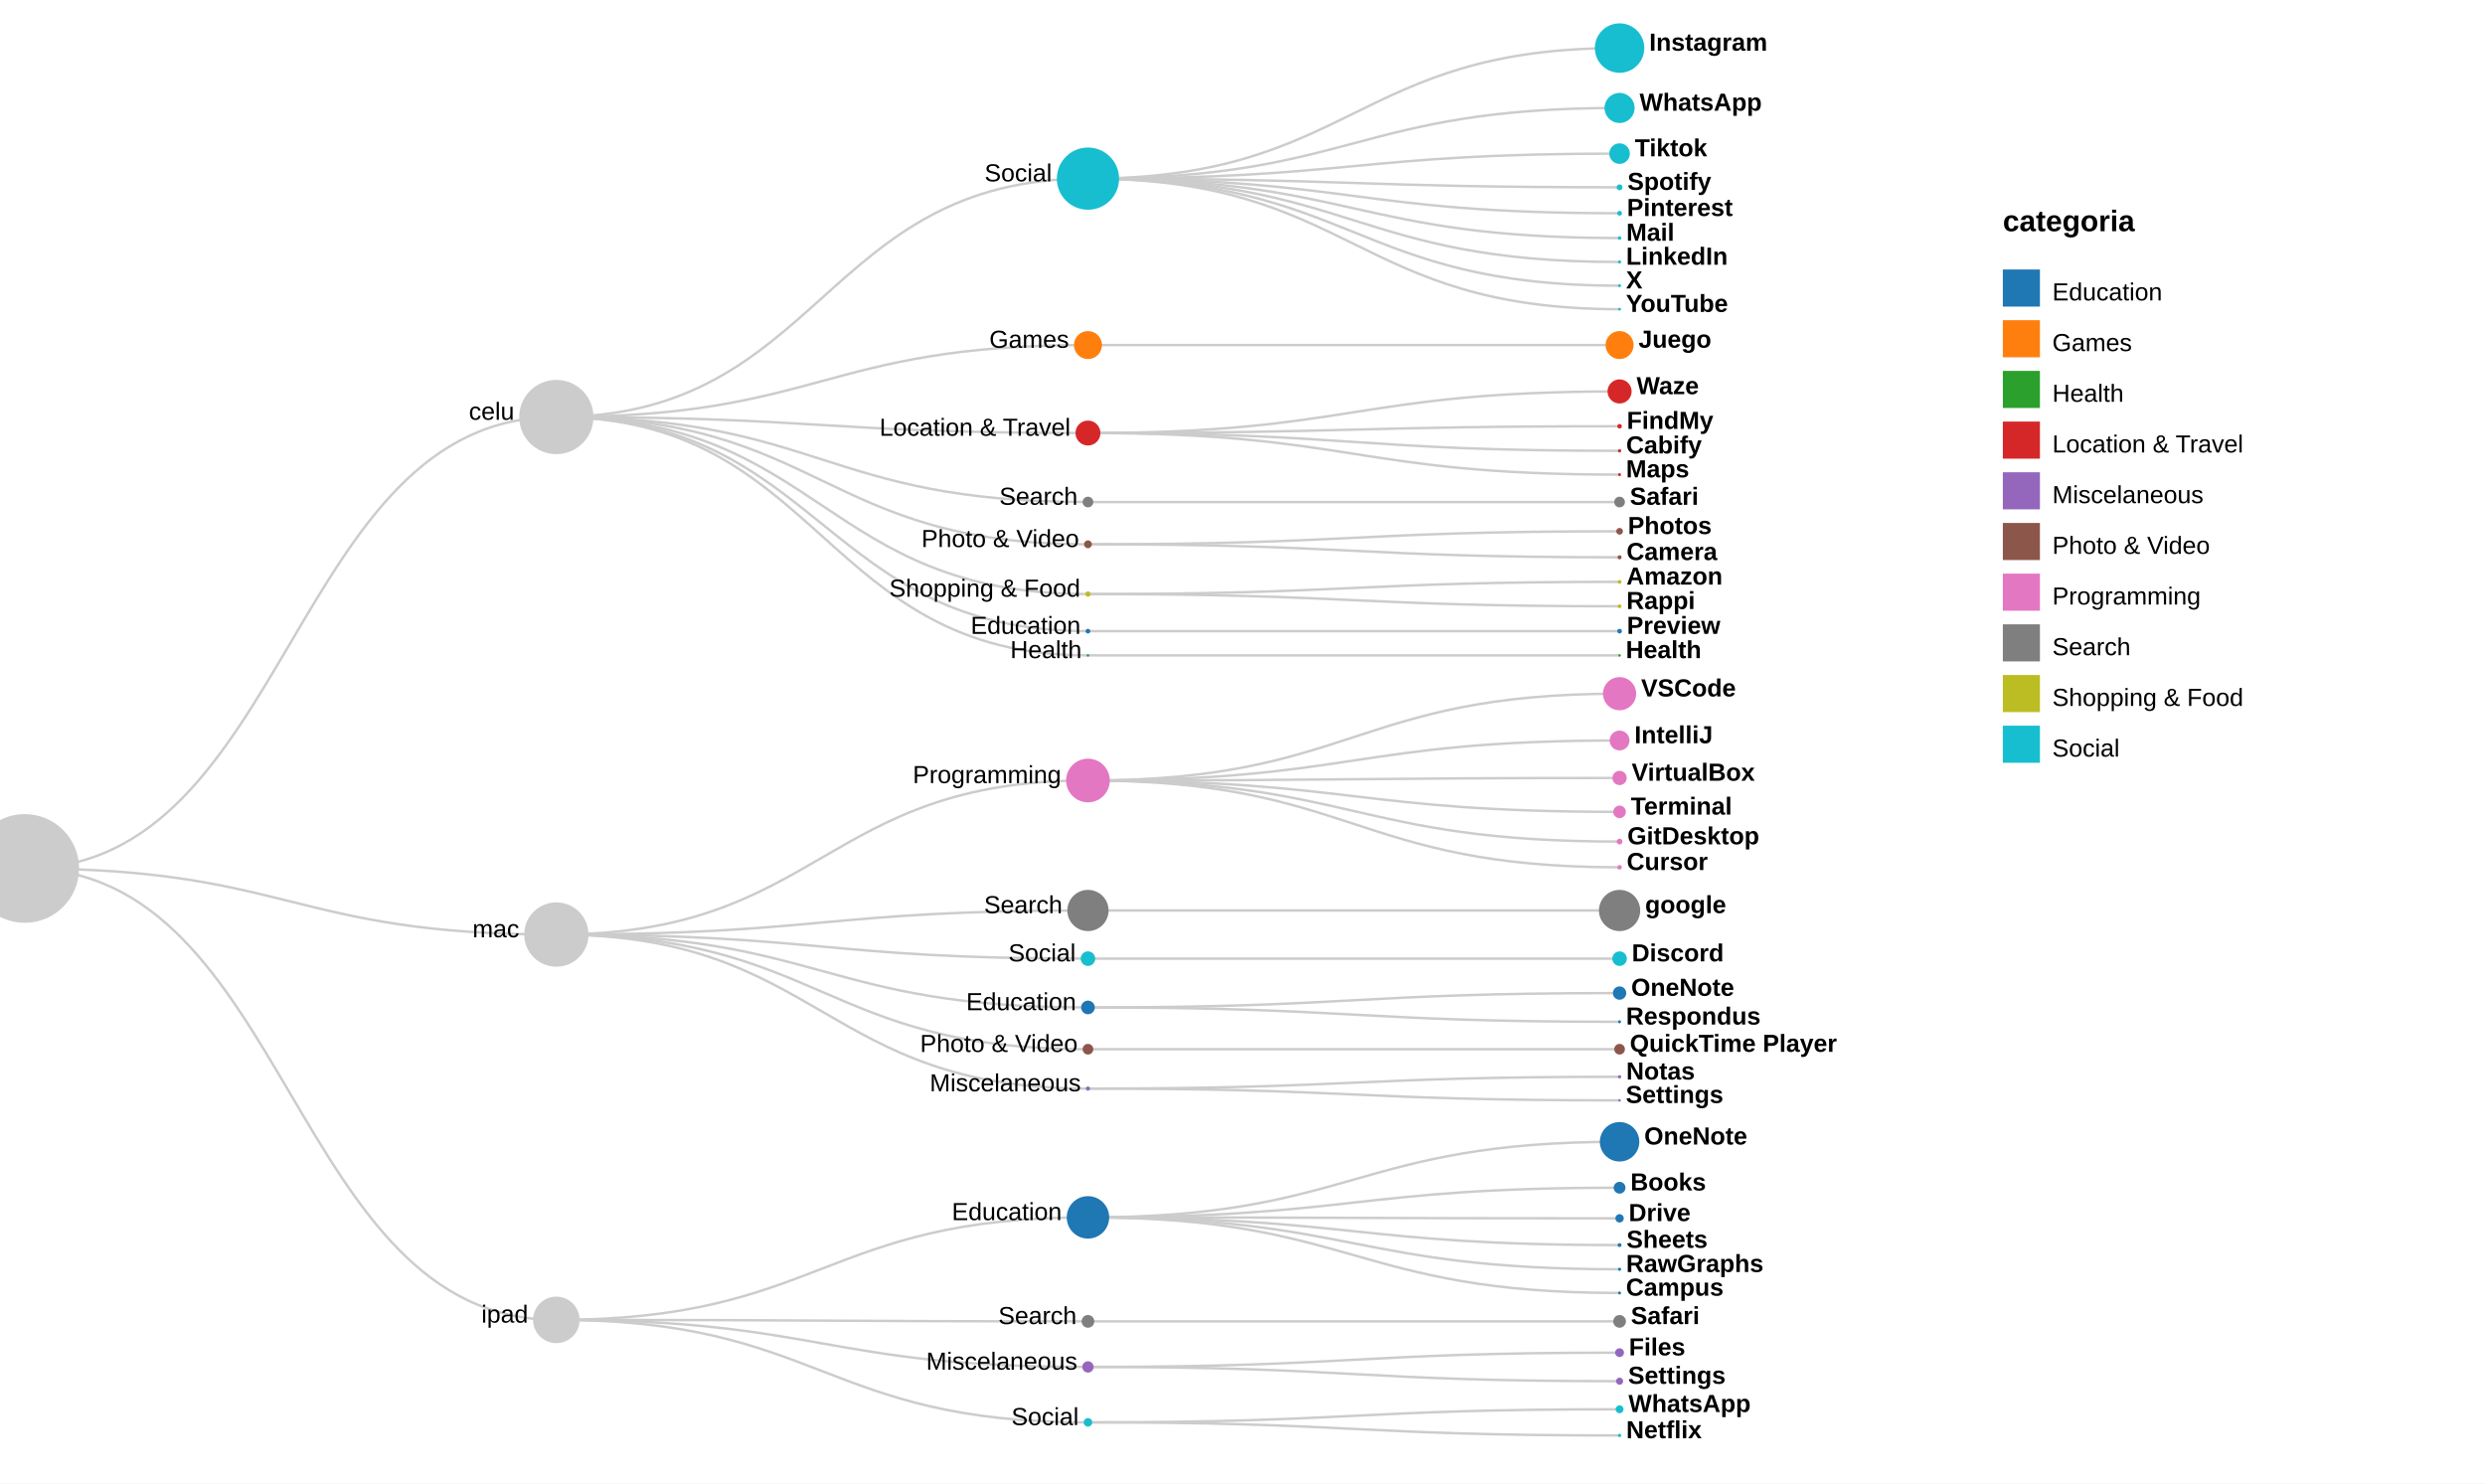
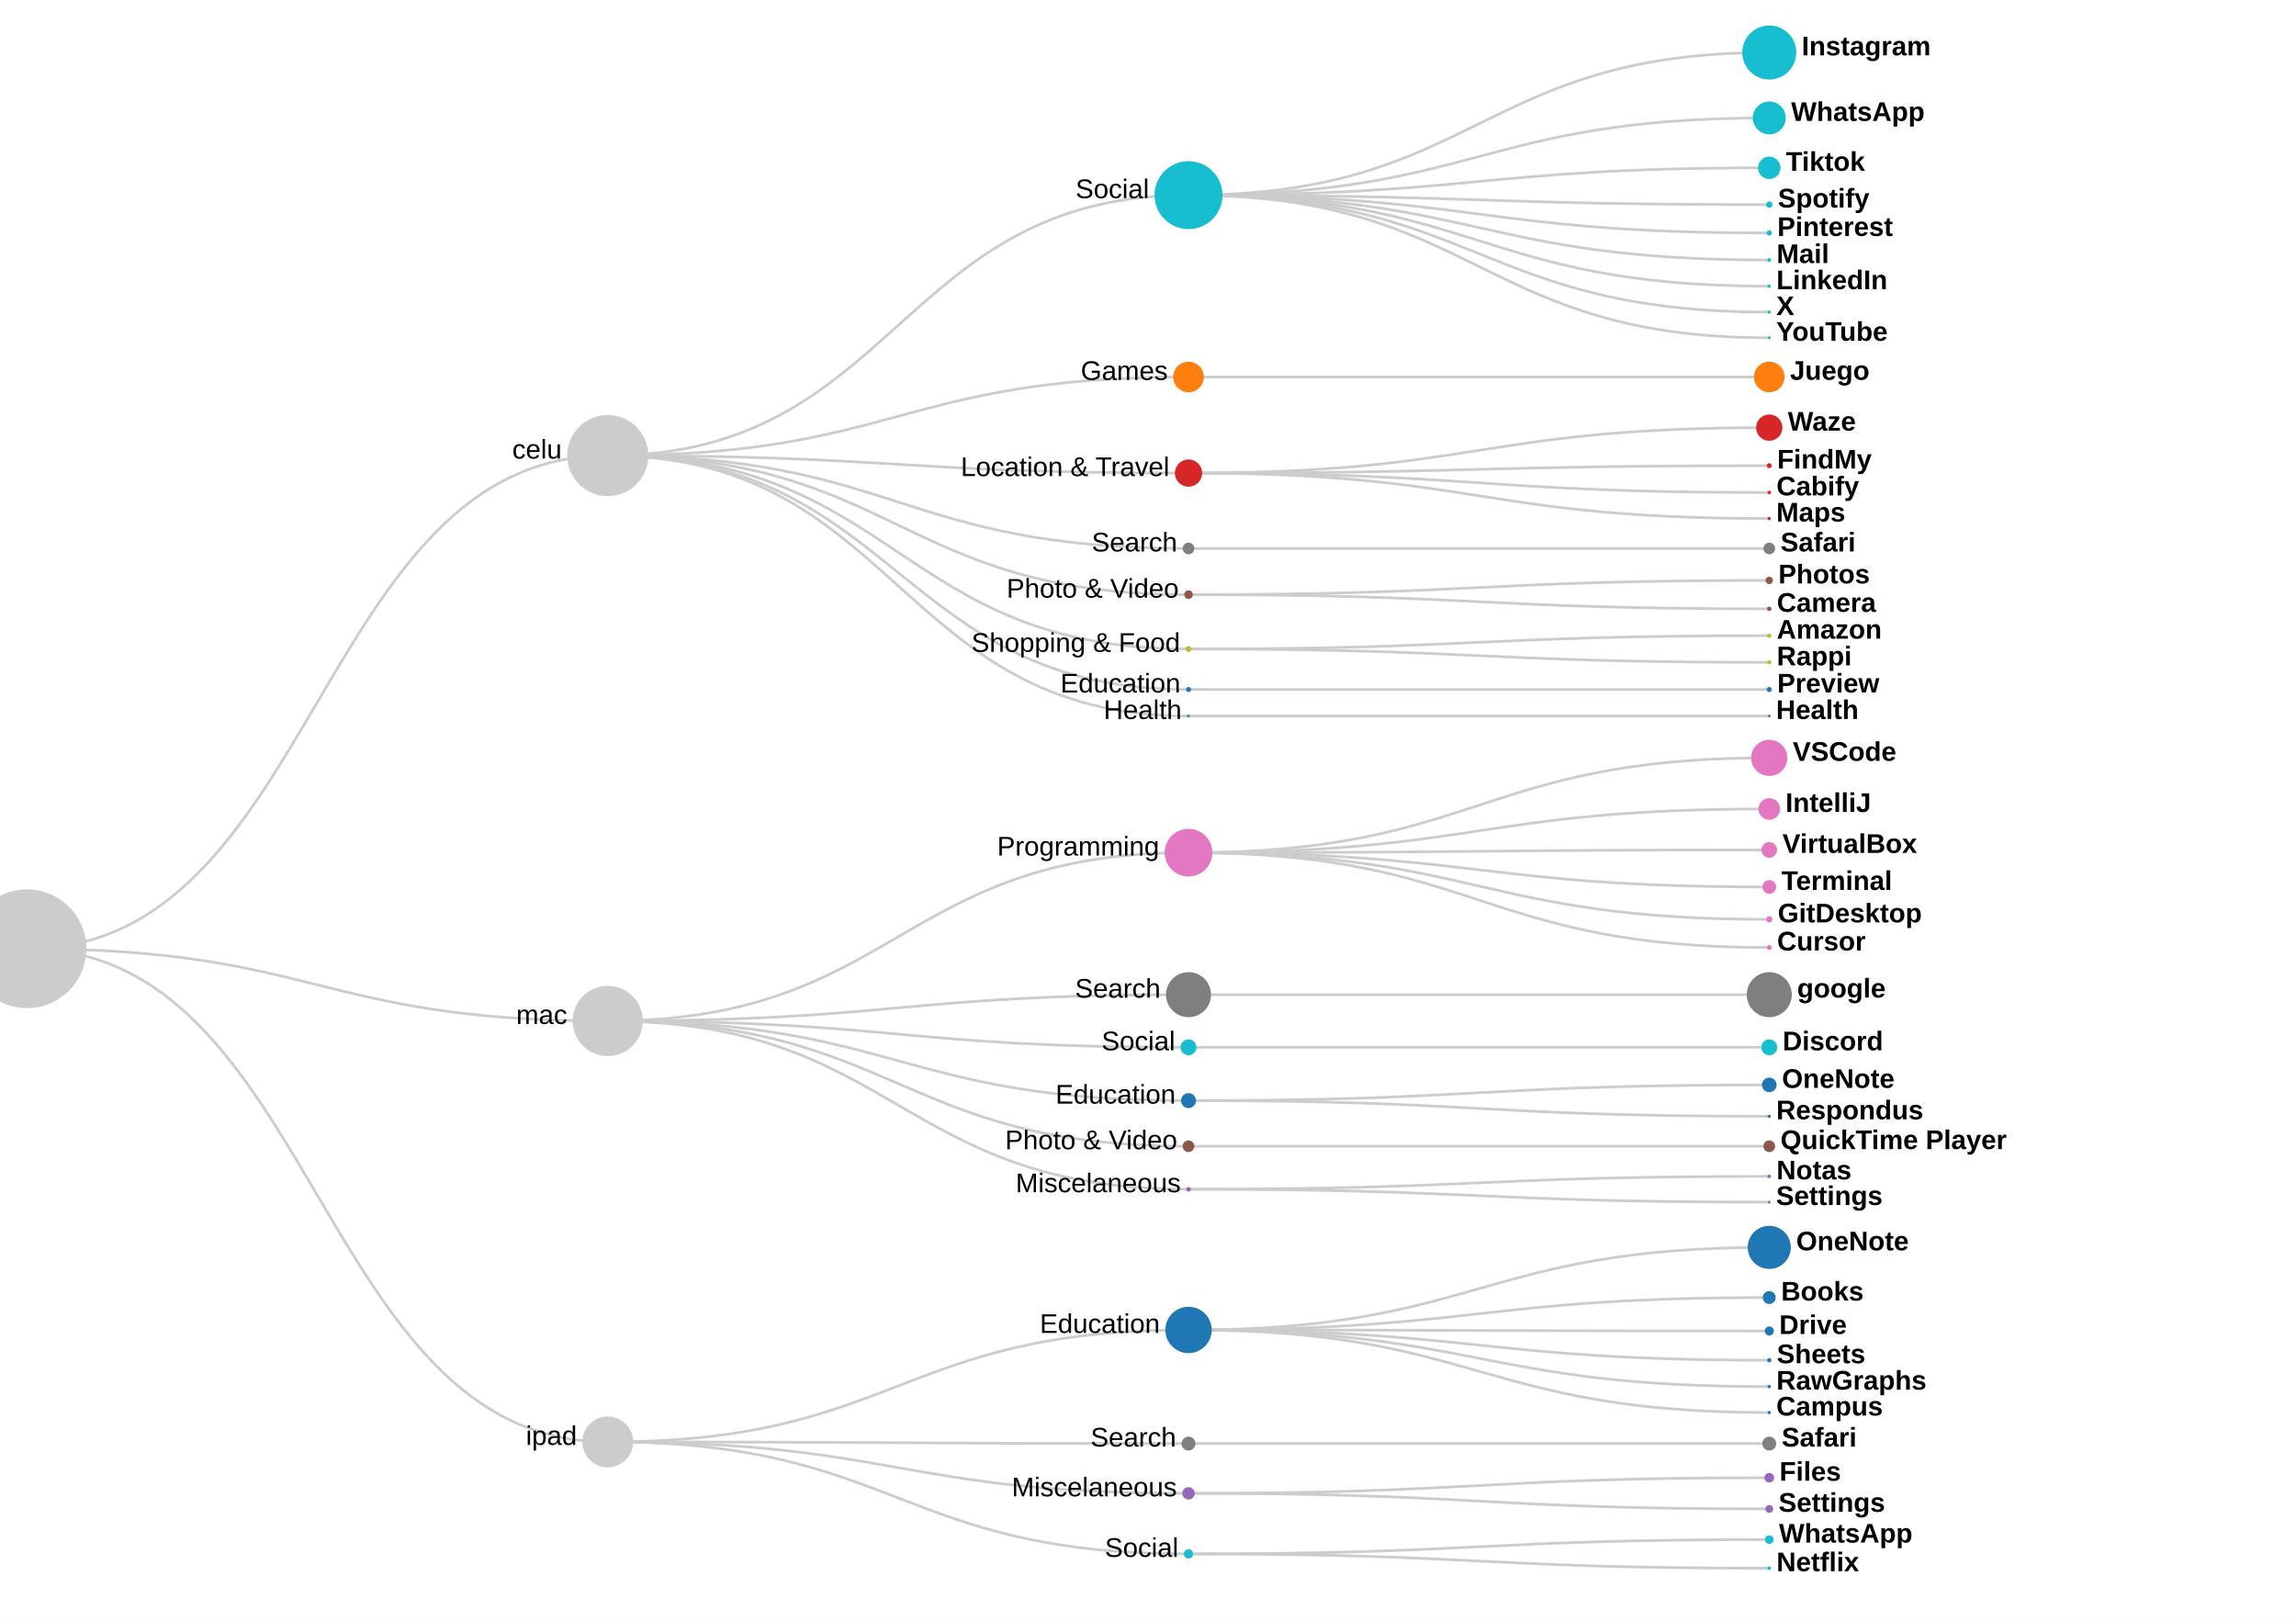
- <svg xmlns="http://www.w3.org/2000/svg" width="1005" height="600">
+ <svg xmlns="http://www.w3.org/2000/svg" width="850" height="600">
  <rect width="1005" height="600" x="0" y="0" fill="#FFFFFF" id="background" />
  <g transform="translate(10,10)" id="viz">
    <g id="links">
      <path d="M0,341.233C107.5,341.233,107.5,158.66,215,158.66" fill="none" stroke="#ccc" />
      <path d="M0,341.233C107.5,341.233,107.5,367.964,215,367.964" fill="none" stroke="#ccc" />
      <path d="M0,341.233C107.5,341.233,107.5,523.806,215,523.806" fill="none" stroke="#ccc" />
      <path d="M215,158.66C322.5,158.66,322.5,62.246,430,62.246" fill="none" stroke="#ccc" />
      <path d="M215,158.66C322.5,158.66,322.5,129.555,430,129.555" fill="none" stroke="#ccc" />
      <path d="M215,158.66C322.5,158.66,322.5,165.133,430,165.133" fill="none" stroke="#ccc" />
      <path d="M215,158.66C322.5,158.66,322.5,193.041,430,193.041" fill="none" stroke="#ccc" />
      <path d="M215,158.66C322.5,158.66,322.5,210.135,430,210.135" fill="none" stroke="#ccc" />
      <path d="M215,158.66C322.5,158.66,322.5,230.264,430,230.264" fill="none" stroke="#ccc" />
      <path d="M215,158.66C322.5,158.66,322.5,245.259,430,245.259" fill="none" stroke="#ccc" />
      <path d="M215,158.66C322.5,158.66,322.5,255.074,430,255.074" fill="none" stroke="#ccc" />
      <path d="M215,367.964C322.5,367.964,322.5,305.662,430,305.662" fill="none" stroke="#ccc" />
      <path d="M215,367.964C322.5,367.964,322.5,358.235,430,358.235" fill="none" stroke="#ccc" />
      <path d="M215,367.964C322.5,367.964,322.5,377.714,430,377.714" fill="none" stroke="#ccc" />
      <path d="M215,367.964C322.5,367.964,322.5,397.447,430,397.447" fill="none" stroke="#ccc" />
      <path d="M215,367.964C322.5,367.964,322.5,414.341,430,414.341" fill="none" stroke="#ccc" />
      <path d="M215,367.964C322.5,367.964,322.5,430.267,430,430.267" fill="none" stroke="#ccc" />
      <path d="M215,523.806C322.5,523.806,322.5,482.351,430,482.351" fill="none" stroke="#ccc" />
      <path d="M215,523.806C322.5,523.806,322.5,524.413,430,524.413" fill="none" stroke="#ccc" />
      <path d="M215,523.806C322.5,523.806,322.5,542.837,430,542.837" fill="none" stroke="#ccc" />
      <path d="M215,523.806C322.5,523.806,322.5,565.261,430,565.261" fill="none" stroke="#ccc" />
      <path d="M430,62.246C537.5,62.246,537.5,9.441,645,9.441" fill="none" stroke="#ccc" />
      <path d="M430,62.246C537.5,62.246,537.5,33.66,645,33.66" fill="none" stroke="#ccc" />
      <path d="M430,62.246C537.5,62.246,537.5,52.123,645,52.123" fill="none" stroke="#ccc" />
      <path d="M430,62.246C537.5,62.246,537.5,65.754,645,65.754" fill="none" stroke="#ccc" />
      <path d="M430,62.246C537.5,62.246,537.5,76.247,645,76.247" fill="none" stroke="#ccc" />
      <path d="M430,62.246C537.5,62.246,537.5,86.266,645,86.266" fill="none" stroke="#ccc" />
      <path d="M430,62.246C537.5,62.246,537.5,95.954,645,95.954" fill="none" stroke="#ccc" />
      <path d="M430,62.246C537.5,62.246,537.5,105.54,645,105.54" fill="none" stroke="#ccc" />
      <path d="M430,62.246C537.5,62.246,537.5,115.051,645,115.051" fill="none" stroke="#ccc" />
      <path d="M430,129.555C537.5,129.555,537.5,129.555,645,129.555" fill="none" stroke="#ccc" />
      <path d="M430,165.133C537.5,165.133,537.5,148.311,645,148.311" fill="none" stroke="#ccc" />
      <path d="M430,165.133C537.5,165.133,537.5,162.395,645,162.395" fill="none" stroke="#ccc" />
      <path d="M430,165.133C537.5,165.133,537.5,172.336,645,172.336" fill="none" stroke="#ccc" />
      <path d="M430,165.133C537.5,165.133,537.5,181.955,645,181.955" fill="none" stroke="#ccc" />
      <path d="M430,193.041C537.5,193.041,537.5,193.041,645,193.041" fill="none" stroke="#ccc" />
      <path d="M430,210.135C537.5,210.135,537.5,204.876,645,204.876" fill="none" stroke="#ccc" />
      <path d="M430,210.135C537.5,210.135,537.5,215.395,645,215.395" fill="none" stroke="#ccc" />
      <path d="M430,230.264C537.5,230.264,537.5,225.326,645,225.326" fill="none" stroke="#ccc" />
      <path d="M430,230.264C537.5,230.264,537.5,235.202,645,235.202" fill="none" stroke="#ccc" />
      <path d="M430,245.259C537.5,245.259,537.5,245.259,645,245.259" fill="none" stroke="#ccc" />
      <path d="M430,255.074C537.5,255.074,537.5,255.074,645,255.074" fill="none" stroke="#ccc" />
      <path d="M430,305.662C537.5,305.662,537.5,270.558,645,270.558" fill="none" stroke="#ccc" />
      <path d="M430,305.662C537.5,305.662,537.5,289.482,645,289.482" fill="none" stroke="#ccc" />
      <path d="M430,305.662C537.5,305.662,537.5,304.643,645,304.643" fill="none" stroke="#ccc" />
      <path d="M430,305.662C537.5,305.662,537.5,318.351,645,318.351" fill="none" stroke="#ccc" />
      <path d="M430,305.662C537.5,305.662,537.5,330.363,645,330.363" fill="none" stroke="#ccc" />
      <path d="M430,305.662C537.5,305.662,537.5,340.765,645,340.765" fill="none" stroke="#ccc" />
      <path d="M430,358.235C537.5,358.235,537.5,358.235,645,358.235" fill="none" stroke="#ccc" />
      <path d="M430,377.714C537.5,377.714,537.5,377.714,645,377.714" fill="none" stroke="#ccc" />
      <path d="M430,397.447C537.5,397.447,537.5,391.638,645,391.638" fill="none" stroke="#ccc" />
      <path d="M430,397.447C537.5,397.447,537.5,403.256,645,403.256" fill="none" stroke="#ccc" />
      <path d="M430,414.341C537.5,414.341,537.5,414.341,645,414.341" fill="none" stroke="#ccc" />
      <path d="M430,430.267C537.5,430.267,537.5,425.497,645,425.497" fill="none" stroke="#ccc" />
      <path d="M430,430.267C537.5,430.267,537.5,435.037,645,435.037" fill="none" stroke="#ccc" />
      <path d="M430,482.351C537.5,482.351,537.5,451.78,645,451.78" fill="none" stroke="#ccc" />
      <path d="M430,482.351C537.5,482.351,537.5,470.364,645,470.364" fill="none" stroke="#ccc" />
      <path d="M430,482.351C537.5,482.351,537.5,482.747,645,482.747" fill="none" stroke="#ccc" />
      <path d="M430,482.351C537.5,482.351,537.5,493.56,645,493.56" fill="none" stroke="#ccc" />
      <path d="M430,482.351C537.5,482.351,537.5,503.337,645,503.337" fill="none" stroke="#ccc" />
      <path d="M430,482.351C537.5,482.351,537.5,512.922,645,512.922" fill="none" stroke="#ccc" />
      <path d="M430,524.413C537.5,524.413,537.5,524.413,645,524.413" fill="none" stroke="#ccc" />
      <path d="M430,542.837C537.5,542.837,537.5,537.066,645,537.066" fill="none" stroke="#ccc" />
      <path d="M430,542.837C537.5,542.837,537.5,548.607,645,548.607" fill="none" stroke="#ccc" />
      <path d="M430,565.261C537.5,565.261,537.5,559.963,645,559.963" fill="none" stroke="#ccc" />
      <path d="M430,565.261C537.5,565.261,537.5,570.559,645,570.559" fill="none" stroke="#ccc" />
    </g>
    <g id="nodes">
      <g transform="translate(0,341.233)">
        <circle fill="#ccc" r="21.982" />
        <text text-anchor="end" dominant-baseline="text-before-edge" transform="translate(0,0)">
          <tspan x="-23.982" y="0" dy="0" style="font-family: Arial, sans-serif; font-size: 10px; fill: black; font-weight: normal;" />
        </text>
      </g>
      <g id="celu" transform="translate(215,158.6601)">
        <circle fill="#ccc" r="15.015" />
        <text text-anchor="end" dominant-baseline="text-before-edge" transform="translate(0,-5.5)">
          <tspan x="-17.015" y="0" dy="0" style="font-family: Arial, sans-serif; font-size: 10px; fill: black; font-weight: normal;">celu</tspan>
        </text>
      </g>
      <g id="mac" transform="translate(215,367.9642)">
        <circle fill="#ccc" r="13.007" />
        <text text-anchor="end" dominant-baseline="text-before-edge" transform="translate(0,-5.5)">
          <tspan x="-15.007" y="0" dy="0" style="font-family: Arial, sans-serif; font-size: 10px; fill: black; font-weight: normal;">mac</tspan>
        </text>
      </g>
      <g id="ipad" transform="translate(215,523.806)">
        <circle fill="#ccc" r="9.409" />
        <text text-anchor="end" dominant-baseline="text-before-edge" transform="translate(0,-5.5)">
          <tspan x="-11.409" y="0" dy="0" style="font-family: Arial, sans-serif; font-size: 10px; fill: black; font-weight: normal;">ipad</tspan>
        </text>
      </g>
      <g id="Social" transform="translate(430,62.24606)">
        <circle fill="#17becf" r="12.582" />
        <text text-anchor="end" dominant-baseline="text-before-edge" transform="translate(0,-5.5)">
          <tspan x="-14.582" y="0" dy="0" style="font-family: Arial, sans-serif; font-size: 10px; fill: black; font-weight: normal;">Social</tspan>
        </text>
      </g>
      <g id="Games" transform="translate(430,129.5551)">
        <circle fill="#ff7f0e" r="5.668" />
        <text text-anchor="end" dominant-baseline="text-before-edge" transform="translate(0,-5.5)">
          <tspan x="-7.668" y="0" dy="0" style="font-family: Arial, sans-serif; font-size: 10px; fill: black; font-weight: normal;">Games</tspan>
        </text>
      </g>
      <g id="Location &amp; Travel" transform="translate(430,165.1332)">
        <circle fill="#d62728" r="5.046" />
        <text text-anchor="end" dominant-baseline="text-before-edge" transform="translate(0,-5.5)">
          <tspan x="-7.046" y="0" dy="0" style="font-family: Arial, sans-serif; font-size: 10px; fill: black; font-weight: normal;">Location &amp; Travel</tspan>
        </text>
      </g>
      <g id="Search" transform="translate(430,193.0407)">
        <circle fill="#7f7f7f" r="2.16" />
        <text text-anchor="end" dominant-baseline="text-before-edge" transform="translate(0,-5.5)">
          <tspan x="-4.16" y="0" dy="0" style="font-family: Arial, sans-serif; font-size: 10px; fill: black; font-weight: normal;">Search</tspan>
        </text>
      </g>
      <g id="Photo &amp; Video" transform="translate(430,210.1352)">
        <circle fill="#8c564b" r="1.593" />
        <text text-anchor="end" dominant-baseline="text-before-edge" transform="translate(0,-5.5)">
          <tspan x="-3.593" y="0" dy="0" style="font-family: Arial, sans-serif; font-size: 10px; fill: black; font-weight: normal;">Photo &amp; Video</tspan>
        </text>
      </g>
      <g id="Shopping &amp; Food" transform="translate(430,230.264)">
        <circle fill="#bcbd22" r="1.085" />
        <text text-anchor="end" dominant-baseline="text-before-edge" transform="translate(0,-5.552246)">
          <tspan x="-3.085" y="0" dy="0" style="font-family: Arial, sans-serif; font-size: 10px; fill: black; font-weight: normal;">Shopping &amp; Food</tspan>
        </text>
      </g>
      <g id="Education" transform="translate(430,245.2592)">
        <circle fill="#1f77b4" r="0.952" />
        <text text-anchor="end" dominant-baseline="text-before-edge" transform="translate(0,-5.5)">
          <tspan x="-2.952" y="0" dy="0" style="font-family: Arial, sans-serif; font-size: 10px; fill: black; font-weight: normal;">Education</tspan>
        </text>
      </g>
      <g id="Health" transform="translate(430,255.0741)">
        <circle fill="#2ca02c" r="0.521" />
        <text text-anchor="end" dominant-baseline="text-before-edge" transform="translate(0,-5.5)">
          <tspan x="-2.521" y="0" dy="0" style="font-family: Arial, sans-serif; font-size: 10px; fill: black; font-weight: normal;">Health</tspan>
        </text>
      </g>
      <g id="Programming" transform="translate(430,305.6617)">
        <circle fill="#e377c2" r="8.831" />
        <text text-anchor="end" dominant-baseline="text-before-edge" transform="translate(0,-5.552246)">
          <tspan x="-10.831" y="0" dy="0" style="font-family: Arial, sans-serif; font-size: 10px; fill: black; font-weight: normal;">Programming</tspan>
        </text>
      </g>
      <g id="Search" transform="translate(430,358.2347)">
        <circle fill="#7f7f7f" r="8.337" />
        <text text-anchor="end" dominant-baseline="text-before-edge" transform="translate(0,-5.5)">
          <tspan x="-10.337" y="0" dy="0" style="font-family: Arial, sans-serif; font-size: 10px; fill: black; font-weight: normal;">Search</tspan>
        </text>
      </g>
      <g id="Social" transform="translate(430,377.7137)">
        <circle fill="#17becf" r="2.942" />
        <text text-anchor="end" dominant-baseline="text-before-edge" transform="translate(0,-5.5)">
          <tspan x="-4.942" y="0" dy="0" style="font-family: Arial, sans-serif; font-size: 10px; fill: black; font-weight: normal;">Social</tspan>
        </text>
      </g>
      <g id="Education" transform="translate(430,397.4469)">
        <circle fill="#1f77b4" r="2.767" />
        <text text-anchor="end" dominant-baseline="text-before-edge" transform="translate(0,-5.5)">
          <tspan x="-4.767" y="0" dy="0" style="font-family: Arial, sans-serif; font-size: 10px; fill: black; font-weight: normal;">Education</tspan>
        </text>
      </g>
      <g id="Photo &amp; Video" transform="translate(430,414.3412)">
        <circle fill="#8c564b" r="2.16" />
        <text text-anchor="end" dominant-baseline="text-before-edge" transform="translate(0,-5.5)">
          <tspan x="-4.16" y="0" dy="0" style="font-family: Arial, sans-serif; font-size: 10px; fill: black; font-weight: normal;">Photo &amp; Video</tspan>
        </text>
      </g>
      <g id="Miscelaneous" transform="translate(430,430.2666)">
        <circle fill="#9467bd" r="0.851" />
        <text text-anchor="end" dominant-baseline="text-before-edge" transform="translate(0,-5.5)">
          <tspan x="-2.851" y="0" dy="0" style="font-family: Arial, sans-serif; font-size: 10px; fill: black; font-weight: normal;">Miscelaneous</tspan>
        </text>
      </g>
      <g id="Education" transform="translate(430,482.3511)">
        <circle fill="#1f77b4" r="8.583" />
        <text text-anchor="end" dominant-baseline="text-before-edge" transform="translate(0,-5.5)">
          <tspan x="-10.583" y="0" dy="0" style="font-family: Arial, sans-serif; font-size: 10px; fill: black; font-weight: normal;">Education</tspan>
        </text>
      </g>
      <g id="Search" transform="translate(430,524.4135)">
        <circle fill="#7f7f7f" r="2.572" />
        <text text-anchor="end" dominant-baseline="text-before-edge" transform="translate(0,-5.5)">
          <tspan x="-4.572" y="0" dy="0" style="font-family: Arial, sans-serif; font-size: 10px; fill: black; font-weight: normal;">Search</tspan>
        </text>
      </g>
      <g id="Miscelaneous" transform="translate(430,542.8369)">
        <circle fill="#9467bd" r="2.293" />
        <text text-anchor="end" dominant-baseline="text-before-edge" transform="translate(0,-5.5)">
          <tspan x="-4.293" y="0" dy="0" style="font-family: Arial, sans-serif; font-size: 10px; fill: black; font-weight: normal;">Miscelaneous</tspan>
        </text>
      </g>
      <g id="Social" transform="translate(430,565.2609)">
        <circle fill="#17becf" r="1.729" />
        <text text-anchor="end" dominant-baseline="text-before-edge" transform="translate(0,-5.5)">
          <tspan x="-3.729" y="0" dy="0" style="font-family: Arial, sans-serif; font-size: 10px; fill: black; font-weight: normal;">Social</tspan>
        </text>
      </g>
      <g id="Instagram" transform="translate(645,9.440993)">
        <circle fill="#17becf" r="10" />
        <text text-anchor="start" dominant-baseline="text-before-edge" transform="translate(0,-5.552246)">
          <tspan x="12" y="0" dy="0" style="font-family: Arial, sans-serif; font-size: 10px; fill: black; font-weight: bold;">Instagram</tspan>
        </text>
      </g>
      <g id="WhatsApp" transform="translate(645,33.65979)">
        <circle fill="#17becf" r="6.088" />
        <text text-anchor="start" dominant-baseline="text-before-edge" transform="translate(0,-5.5)">
          <tspan x="8.088" y="0" dy="0" style="font-family: Arial, sans-serif; font-size: 10px; fill: black; font-weight: bold;">WhatsApp</tspan>
        </text>
      </g>
      <g id="Tiktok" transform="translate(645,52.12314)">
        <circle fill="#17becf" r="4.16" />
        <text text-anchor="start" dominant-baseline="text-before-edge" transform="translate(0,-5.5)">
          <tspan x="6.16" y="0" dy="0" style="font-family: Arial, sans-serif; font-size: 10px; fill: black; font-weight: bold;">Tiktok</tspan>
        </text>
      </g>
      <g id="Spotify" transform="translate(645,65.75433)">
        <circle fill="#17becf" r="1.185" />
        <text text-anchor="start" dominant-baseline="text-before-edge" transform="translate(0,-5.552246)">
          <tspan x="3.185" y="0" dy="0" style="font-family: Arial, sans-serif; font-size: 10px; fill: black; font-weight: bold;">Spotify</tspan>
        </text>
      </g>
      <g id="Pinterest" transform="translate(645,76.24655)">
        <circle fill="#17becf" r="0.975" />
        <text text-anchor="start" dominant-baseline="text-before-edge" transform="translate(0,-5.5)">
          <tspan x="2.975" y="0" dy="0" style="font-family: Arial, sans-serif; font-size: 10px; fill: black; font-weight: bold;">Pinterest</tspan>
        </text>
      </g>
      <g id="Mail" transform="translate(645,86.2665)">
        <circle fill="#17becf" r="0.706" />
        <text text-anchor="start" dominant-baseline="text-before-edge" transform="translate(0,-5.5)">
          <tspan x="2.706" y="0" dy="0" style="font-family: Arial, sans-serif; font-size: 10px; fill: black; font-weight: bold;">Mail</tspan>
        </text>
      </g>
      <g id="LinkedIn" transform="translate(645,95.95443)">
        <circle fill="#17becf" r="0.639" />
        <text text-anchor="start" dominant-baseline="text-before-edge" transform="translate(0,-5.5)">
          <tspan x="2.639" y="0" dy="0" style="font-family: Arial, sans-serif; font-size: 10px; fill: black; font-weight: bold;">LinkedIn</tspan>
        </text>
      </g>
      <g id="X" transform="translate(645,105.5399)">
        <circle fill="#17becf" r="0.602" />
        <text text-anchor="start" dominant-baseline="text-before-edge" transform="translate(0,-5.5)">
          <tspan x="2.602" y="0" dy="0" style="font-family: Arial, sans-serif; font-size: 10px; fill: black; font-weight: bold;">X</tspan>
        </text>
      </g>
      <g id="YouTube" transform="translate(645,115.0511)">
        <circle fill="#17becf" r="0.563" />
        <text text-anchor="start" dominant-baseline="text-before-edge" transform="translate(0,-5.5)">
          <tspan x="2.563" y="0" dy="0" style="font-family: Arial, sans-serif; font-size: 10px; fill: black; font-weight: bold;">YouTube</tspan>
        </text>
      </g>
      <g id="Juego" transform="translate(645,129.5551)">
        <circle fill="#ff7f0e" r="5.668" />
        <text text-anchor="start" dominant-baseline="text-before-edge" transform="translate(0,-5.552246)">
          <tspan x="7.668" y="0" dy="0" style="font-family: Arial, sans-serif; font-size: 10px; fill: black; font-weight: bold;">Juego</tspan>
        </text>
      </g>
      <g id="Waze" transform="translate(645,148.311)">
        <circle fill="#d62728" r="4.877" />
        <text text-anchor="start" dominant-baseline="text-before-edge" transform="translate(0,-5.5)">
          <tspan x="6.877" y="0" dy="0" style="font-family: Arial, sans-serif; font-size: 10px; fill: black; font-weight: bold;">Waze</tspan>
        </text>
      </g>
      <g id="FindMy" transform="translate(645,162.3952)">
        <circle fill="#d62728" r="0.928" />
        <text text-anchor="start" dominant-baseline="text-before-edge" transform="translate(0,-5.552246)">
          <tspan x="2.928" y="0" dy="0" style="font-family: Arial, sans-serif; font-size: 10px; fill: black; font-weight: bold;">FindMy</tspan>
        </text>
      </g>
      <g id="Cabify" transform="translate(645,172.3358)">
        <circle fill="#d62728" r="0.673" />
        <text text-anchor="start" dominant-baseline="text-before-edge" transform="translate(0,-5.552246)">
          <tspan x="2.673" y="0" dy="0" style="font-family: Arial, sans-serif; font-size: 10px; fill: black; font-weight: bold;">Cabify</tspan>
        </text>
      </g>
      <g id="Maps" transform="translate(645,181.9554)">
        <circle fill="#d62728" r="0.602" />
        <text text-anchor="start" dominant-baseline="text-before-edge" transform="translate(0,-5.5)">
          <tspan x="2.602" y="0" dy="0" style="font-family: Arial, sans-serif; font-size: 10px; fill: black; font-weight: bold;">Maps</tspan>
        </text>
      </g>
      <g id="Safari" transform="translate(645,193.0407)">
        <circle fill="#7f7f7f" r="2.16" />
        <text text-anchor="start" dominant-baseline="text-before-edge" transform="translate(0,-5.5)">
          <tspan x="4.16" y="0" dy="0" style="font-family: Arial, sans-serif; font-size: 10px; fill: black; font-weight: bold;">Safari</tspan>
        </text>
      </g>
      <g id="Photos" transform="translate(645,204.8759)">
        <circle fill="#8c564b" r="1.363" />
        <text text-anchor="start" dominant-baseline="text-before-edge" transform="translate(0,-5.5)">
          <tspan x="3.363" y="0" dy="0" style="font-family: Arial, sans-serif; font-size: 10px; fill: black; font-weight: bold;">Photos</tspan>
        </text>
      </g>
      <g id="Camera" transform="translate(645,215.3945)">
        <circle fill="#8c564b" r="0.824" />
        <text text-anchor="start" dominant-baseline="text-before-edge" transform="translate(0,-5.5)">
          <tspan x="2.824" y="0" dy="0" style="font-family: Arial, sans-serif; font-size: 10px; fill: black; font-weight: bold;">Camera</tspan>
        </text>
      </g>
      <g id="Amazon" transform="translate(645,225.3262)">
        <circle fill="#bcbd22" r="0.767" />
        <text text-anchor="start" dominant-baseline="text-before-edge" transform="translate(0,-5.5)">
          <tspan x="2.767" y="0" dy="0" style="font-family: Arial, sans-serif; font-size: 10px; fill: black; font-weight: bold;">Amazon</tspan>
        </text>
      </g>
      <g id="Rappi" transform="translate(645,235.2018)">
        <circle fill="#bcbd22" r="0.767" />
        <text text-anchor="start" dominant-baseline="text-before-edge" transform="translate(0,-5.5)">
          <tspan x="2.767" y="0" dy="0" style="font-family: Arial, sans-serif; font-size: 10px; fill: black; font-weight: bold;">Rappi</tspan>
        </text>
      </g>
      <g id="Preview" transform="translate(645,245.2592)">
        <circle fill="#1f77b4" r="0.952" />
        <text text-anchor="start" dominant-baseline="text-before-edge" transform="translate(0,-5.5)">
          <tspan x="2.952" y="0" dy="0" style="font-family: Arial, sans-serif; font-size: 10px; fill: black; font-weight: bold;">Preview</tspan>
        </text>
      </g>
      <g id="Health" transform="translate(645,255.0741)">
        <circle fill="#2ca02c" r="0.521" />
        <text text-anchor="start" dominant-baseline="text-before-edge" transform="translate(0,-5.5)">
          <tspan x="2.521" y="0" dy="0" style="font-family: Arial, sans-serif; font-size: 10px; fill: black; font-weight: bold;">Health</tspan>
        </text>
      </g>
      <g id="VSCode" transform="translate(645,270.5583)">
        <circle fill="#e377c2" r="6.704" />
        <text text-anchor="start" dominant-baseline="text-before-edge" transform="translate(0,-5.5)">
          <tspan x="8.704" y="0" dy="0" style="font-family: Arial, sans-serif; font-size: 10px; fill: black; font-weight: bold;">VSCode</tspan>
        </text>
      </g>
      <g id="IntelliJ" transform="translate(645,289.4816)">
        <circle fill="#e377c2" r="4.011" />
        <text text-anchor="start" dominant-baseline="text-before-edge" transform="translate(0,-5.5)">
          <tspan x="6.011" y="0" dy="0" style="font-family: Arial, sans-serif; font-size: 10px; fill: black; font-weight: bold;">IntelliJ</tspan>
        </text>
      </g>
      <g id="VirtualBox" transform="translate(645,304.6429)">
        <circle fill="#e377c2" r="2.887" />
        <text text-anchor="start" dominant-baseline="text-before-edge" transform="translate(0,-5.5)">
          <tspan x="4.887" y="0" dy="0" style="font-family: Arial, sans-serif; font-size: 10px; fill: black; font-weight: bold;">VirtualBox</tspan>
        </text>
      </g>
      <g id="Terminal" transform="translate(645,318.3514)">
        <circle fill="#e377c2" r="2.537" />
        <text text-anchor="start" dominant-baseline="text-before-edge" transform="translate(0,-5.5)">
          <tspan x="4.537" y="0" dy="0" style="font-family: Arial, sans-serif; font-size: 10px; fill: black; font-weight: bold;">Terminal</tspan>
        </text>
      </g>
      <g id="GitDesktop" transform="translate(645,330.3632)">
        <circle fill="#e377c2" r="1.166" />
        <text text-anchor="start" dominant-baseline="text-before-edge" transform="translate(0,-5.5)">
          <tspan x="3.166" y="0" dy="0" style="font-family: Arial, sans-serif; font-size: 10px; fill: black; font-weight: bold;">GitDesktop</tspan>
        </text>
      </g>
      <g id="Cursor" transform="translate(645,340.7651)">
        <circle fill="#e377c2" r="0.903" />
        <text text-anchor="start" dominant-baseline="text-before-edge" transform="translate(0,-5.5)">
          <tspan x="2.903" y="0" dy="0" style="font-family: Arial, sans-serif; font-size: 10px; fill: black; font-weight: bold;">Cursor</tspan>
        </text>
      </g>
      <g id="google" transform="translate(645,358.2347)">
        <circle fill="#7f7f7f" r="8.337" />
        <text text-anchor="start" dominant-baseline="text-before-edge" transform="translate(0,-5.552246)">
          <tspan x="10.337" y="0" dy="0" style="font-family: Arial, sans-serif; font-size: 10px; fill: black; font-weight: bold;">google</tspan>
        </text>
      </g>
      <g id="Discord" transform="translate(645,377.7137)">
        <circle fill="#17becf" r="2.942" />
        <text text-anchor="start" dominant-baseline="text-before-edge" transform="translate(0,-5.5)">
          <tspan x="4.942" y="0" dy="0" style="font-family: Arial, sans-serif; font-size: 10px; fill: black; font-weight: bold;">Discord</tspan>
        </text>
      </g>
      <g id="OneNote" transform="translate(645,391.6378)">
        <circle fill="#1f77b4" r="2.701" />
        <text text-anchor="start" dominant-baseline="text-before-edge" transform="translate(0,-5.5)">
          <tspan x="4.701" y="0" dy="0" style="font-family: Arial, sans-serif; font-size: 10px; fill: black; font-weight: bold;">OneNote</tspan>
        </text>
      </g>
      <g id="Respondus" transform="translate(645,403.2559)">
        <circle fill="#1f77b4" r="0.602" />
        <text text-anchor="start" dominant-baseline="text-before-edge" transform="translate(0,-5.5)">
          <tspan x="2.602" y="0" dy="0" style="font-family: Arial, sans-serif; font-size: 10px; fill: black; font-weight: bold;">Respondus</tspan>
        </text>
      </g>
      <g id="QuickTime Player" transform="translate(645,414.3412)">
        <circle fill="#8c564b" r="2.16" />
        <text text-anchor="start" dominant-baseline="text-before-edge" transform="translate(0,-5.552246)">
          <tspan x="4.16" y="0" dy="0" style="font-family: Arial, sans-serif; font-size: 10px; fill: black; font-weight: bold;">QuickTime Player</tspan>
        </text>
      </g>
      <g id="Notas" transform="translate(645,425.4966)">
        <circle fill="#9467bd" r="0.673" />
        <text text-anchor="start" dominant-baseline="text-before-edge" transform="translate(0,-5.5)">
          <tspan x="2.673" y="0" dy="0" style="font-family: Arial, sans-serif; font-size: 10px; fill: black; font-weight: bold;">Notas</tspan>
        </text>
      </g>
      <g id="Settings" transform="translate(645,435.0366)">
        <circle fill="#9467bd" r="0.521" />
        <text text-anchor="start" dominant-baseline="text-before-edge" transform="translate(0,-5.552246)">
          <tspan x="2.521" y="0" dy="0" style="font-family: Arial, sans-serif; font-size: 10px; fill: black; font-weight: bold;">Settings</tspan>
        </text>
      </g>
      <g id="OneNote" transform="translate(645,451.7798)">
        <circle fill="#1f77b4" r="7.982" />
        <text text-anchor="start" dominant-baseline="text-before-edge" transform="translate(0,-5.5)">
          <tspan x="9.982" y="0" dy="0" style="font-family: Arial, sans-serif; font-size: 10px; fill: black; font-weight: bold;">OneNote</tspan>
        </text>
      </g>
      <g id="Books" transform="translate(645,470.364)">
        <circle fill="#1f77b4" r="2.389" />
        <text text-anchor="start" dominant-baseline="text-before-edge" transform="translate(0,-5.5)">
          <tspan x="4.389" y="0" dy="0" style="font-family: Arial, sans-serif; font-size: 10px; fill: black; font-weight: bold;">Books</tspan>
        </text>
      </g>
      <g id="Drive" transform="translate(645,482.7469)">
        <circle fill="#1f77b4" r="1.69" />
        <text text-anchor="start" dominant-baseline="text-before-edge" transform="translate(0,-5.5)">
          <tspan x="3.69" y="0" dy="0" style="font-family: Arial, sans-serif; font-size: 10px; fill: black; font-weight: bold;">Drive</tspan>
        </text>
      </g>
      <g id="Sheets" transform="translate(645,493.5598)">
        <circle fill="#1f77b4" r="0.796" />
        <text text-anchor="start" dominant-baseline="text-before-edge" transform="translate(0,-5.5)">
          <tspan x="2.796" y="0" dy="0" style="font-family: Arial, sans-serif; font-size: 10px; fill: black; font-weight: bold;">Sheets</tspan>
        </text>
      </g>
      <g id="RawGraphs" transform="translate(645,503.3369)">
        <circle fill="#1f77b4" r="0.639" />
        <text text-anchor="start" dominant-baseline="text-before-edge" transform="translate(0,-5.5)">
          <tspan x="2.639" y="0" dy="0" style="font-family: Arial, sans-serif; font-size: 10px; fill: black; font-weight: bold;">RawGraphs</tspan>
        </text>
      </g>
      <g id="Campus" transform="translate(645,512.9224)">
        <circle fill="#1f77b4" r="0.602" />
        <text text-anchor="start" dominant-baseline="text-before-edge" transform="translate(0,-5.5)">
          <tspan x="2.602" y="0" dy="0" style="font-family: Arial, sans-serif; font-size: 10px; fill: black; font-weight: bold;">Campus</tspan>
        </text>
      </g>
      <g id="Safari" transform="translate(645,524.4135)">
        <circle fill="#7f7f7f" r="2.572" />
        <text text-anchor="start" dominant-baseline="text-before-edge" transform="translate(0,-5.5)">
          <tspan x="4.572" y="0" dy="0" style="font-family: Arial, sans-serif; font-size: 10px; fill: black; font-weight: bold;">Safari</tspan>
        </text>
      </g>
      <g id="Files" transform="translate(645,537.0664)">
        <circle fill="#9467bd" r="1.781" />
        <text text-anchor="start" dominant-baseline="text-before-edge" transform="translate(0,-5.5)">
          <tspan x="3.781" y="0" dy="0" style="font-family: Arial, sans-serif; font-size: 10px; fill: black; font-weight: bold;">Files</tspan>
        </text>
      </g>
      <g id="Settings" transform="translate(645,548.6073)">
        <circle fill="#9467bd" r="1.444" />
        <text text-anchor="start" dominant-baseline="text-before-edge" transform="translate(0,-5.552246)">
          <tspan x="3.444" y="0" dy="0" style="font-family: Arial, sans-serif; font-size: 10px; fill: black; font-weight: bold;">Settings</tspan>
        </text>
      </g>
      <g id="WhatsApp" transform="translate(645,559.9629)">
        <circle fill="#17becf" r="1.593" />
        <text text-anchor="start" dominant-baseline="text-before-edge" transform="translate(0,-5.5)">
          <tspan x="3.593" y="0" dy="0" style="font-family: Arial, sans-serif; font-size: 10px; fill: black; font-weight: bold;">WhatsApp</tspan>
        </text>
      </g>
      <g id="Netflix" transform="translate(645,570.559)">
        <circle fill="#17becf" r="0.673" />
        <text text-anchor="start" dominant-baseline="text-before-edge" transform="translate(0,-5.5)">
          <tspan x="2.673" y="0" dy="0" style="font-family: Arial, sans-serif; font-size: 10px; fill: black; font-weight: bold;">Netflix</tspan>
        </text>
      </g>
    </g>
  </g>
-   <g id="legend" transform="translate(805,10)">
-     <g transform="translate(5,0)">
-       <g class="legendColor" transform="translate(0,83.5)">
-         <g class="legendCells" transform="translate(0,15.5)">
-           <g class="cell" transform="translate(0, 0)">
-             <rect class="swatch" height="15" width="15" style="fill: rgb(31, 119, 180);" />
-             <text class="label" transform="translate( 20, 12.5)" font-family="&quot;Arial&quot;, sans-serif" font-size="10px">
-               <tspan x="0" dy="0em">Education</tspan>
-             </text>
-           </g>
-           <g class="cell" transform="translate(0, 20.5)">
-             <rect class="swatch" height="15" width="15" style="fill: rgb(255, 127, 14);" />
-             <text class="label" transform="translate( 20, 12.5)" font-family="&quot;Arial&quot;, sans-serif" font-size="10px">
-               <tspan x="0" dy="0em">Games</tspan>
-             </text>
-           </g>
-           <g class="cell" transform="translate(0, 41)">
-             <rect class="swatch" height="15" width="15" style="fill: rgb(44, 160, 44);" />
-             <text class="label" transform="translate( 20, 12.5)" font-family="&quot;Arial&quot;, sans-serif" font-size="10px">
-               <tspan x="0" dy="0em">Health</tspan>
-             </text>
-           </g>
-           <g class="cell" transform="translate(0, 61.5)">
-             <rect class="swatch" height="15" width="15" style="fill: rgb(214, 39, 40);" />
-             <text class="label" transform="translate( 20, 12.5)" font-family="&quot;Arial&quot;, sans-serif" font-size="10px">
-               <tspan x="0" dy="0em">Location &amp; Travel</tspan>
-             </text>
-           </g>
-           <g class="cell" transform="translate(0, 82)">
-             <rect class="swatch" height="15" width="15" style="fill: rgb(148, 103, 189);" />
-             <text class="label" transform="translate( 20, 12.5)" font-family="&quot;Arial&quot;, sans-serif" font-size="10px">
-               <tspan x="0" dy="0em">Miscelaneous</tspan>
-             </text>
-           </g>
-           <g class="cell" transform="translate(0, 102.5)">
-             <rect class="swatch" height="15" width="15" style="fill: rgb(140, 86, 75);" />
-             <text class="label" transform="translate( 20, 12.5)" font-family="&quot;Arial&quot;, sans-serif" font-size="10px">
-               <tspan x="0" dy="0em">Photo &amp; Video</tspan>
-             </text>
-           </g>
-           <g class="cell" transform="translate(0, 123)">
-             <rect class="swatch" height="15" width="15" style="fill: rgb(227, 119, 194);" />
-             <text class="label" transform="translate( 20, 12.5)" font-family="&quot;Arial&quot;, sans-serif" font-size="10px">
-               <tspan x="0" dy="0em">Programming</tspan>
-             </text>
-           </g>
-           <g class="cell" transform="translate(0, 143.5)">
-             <rect class="swatch" height="15" width="15" style="fill: rgb(127, 127, 127);" />
-             <text class="label" transform="translate( 20, 12.5)" font-family="&quot;Arial&quot;, sans-serif" font-size="10px">
-               <tspan x="0" dy="0em">Search</tspan>
-             </text>
-           </g>
-           <g class="cell" transform="translate(0, 164)">
-             <rect class="swatch" height="15" width="15" style="fill: rgb(188, 189, 34);" />
-             <text class="label" transform="translate( 20, 12.5)" font-family="&quot;Arial&quot;, sans-serif" font-size="10px">
-               <tspan x="0" dy="0em">Shopping &amp; Food</tspan>
-             </text>
-           </g>
-           <g class="cell" transform="translate(0, 184.5)">
-             <rect class="swatch" height="15" width="15" style="fill: rgb(23, 190, 207);" />
-             <text class="label" transform="translate( 20, 12.5)" font-family="&quot;Arial&quot;, sans-serif" font-size="10px">
-               <tspan x="0" dy="0em">Social</tspan>
-             </text>
-           </g>
-         </g>
-         <text class="legendTitle" font-family="&quot;Arial&quot;, sans-serif" font-size="12px" font-weight="bold">
-           <tspan x="0" dy="0em">categoria</tspan>
-         </text>
-       </g>
-     </g>
-   </g>
</svg>
